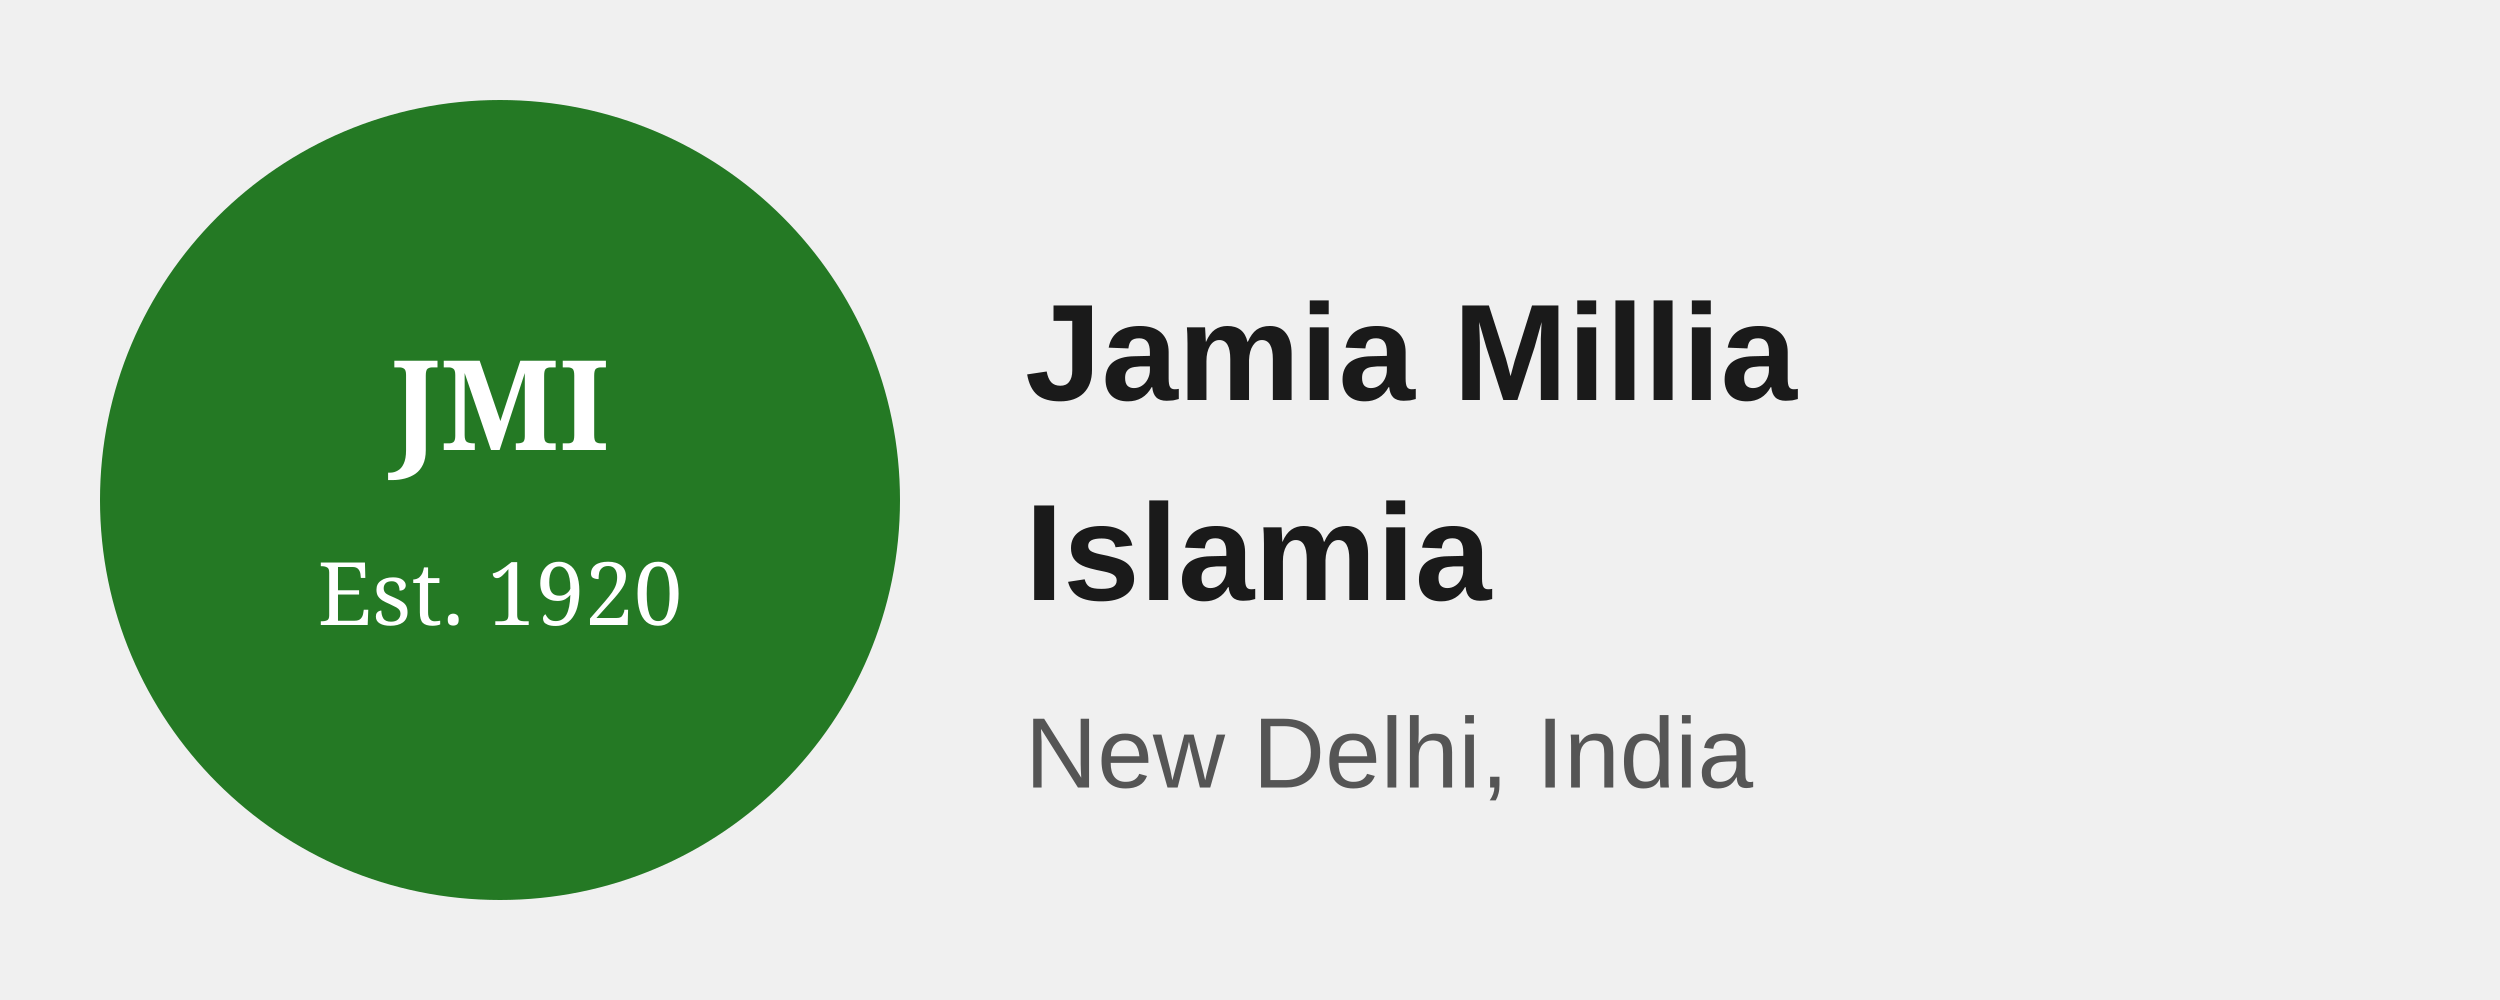
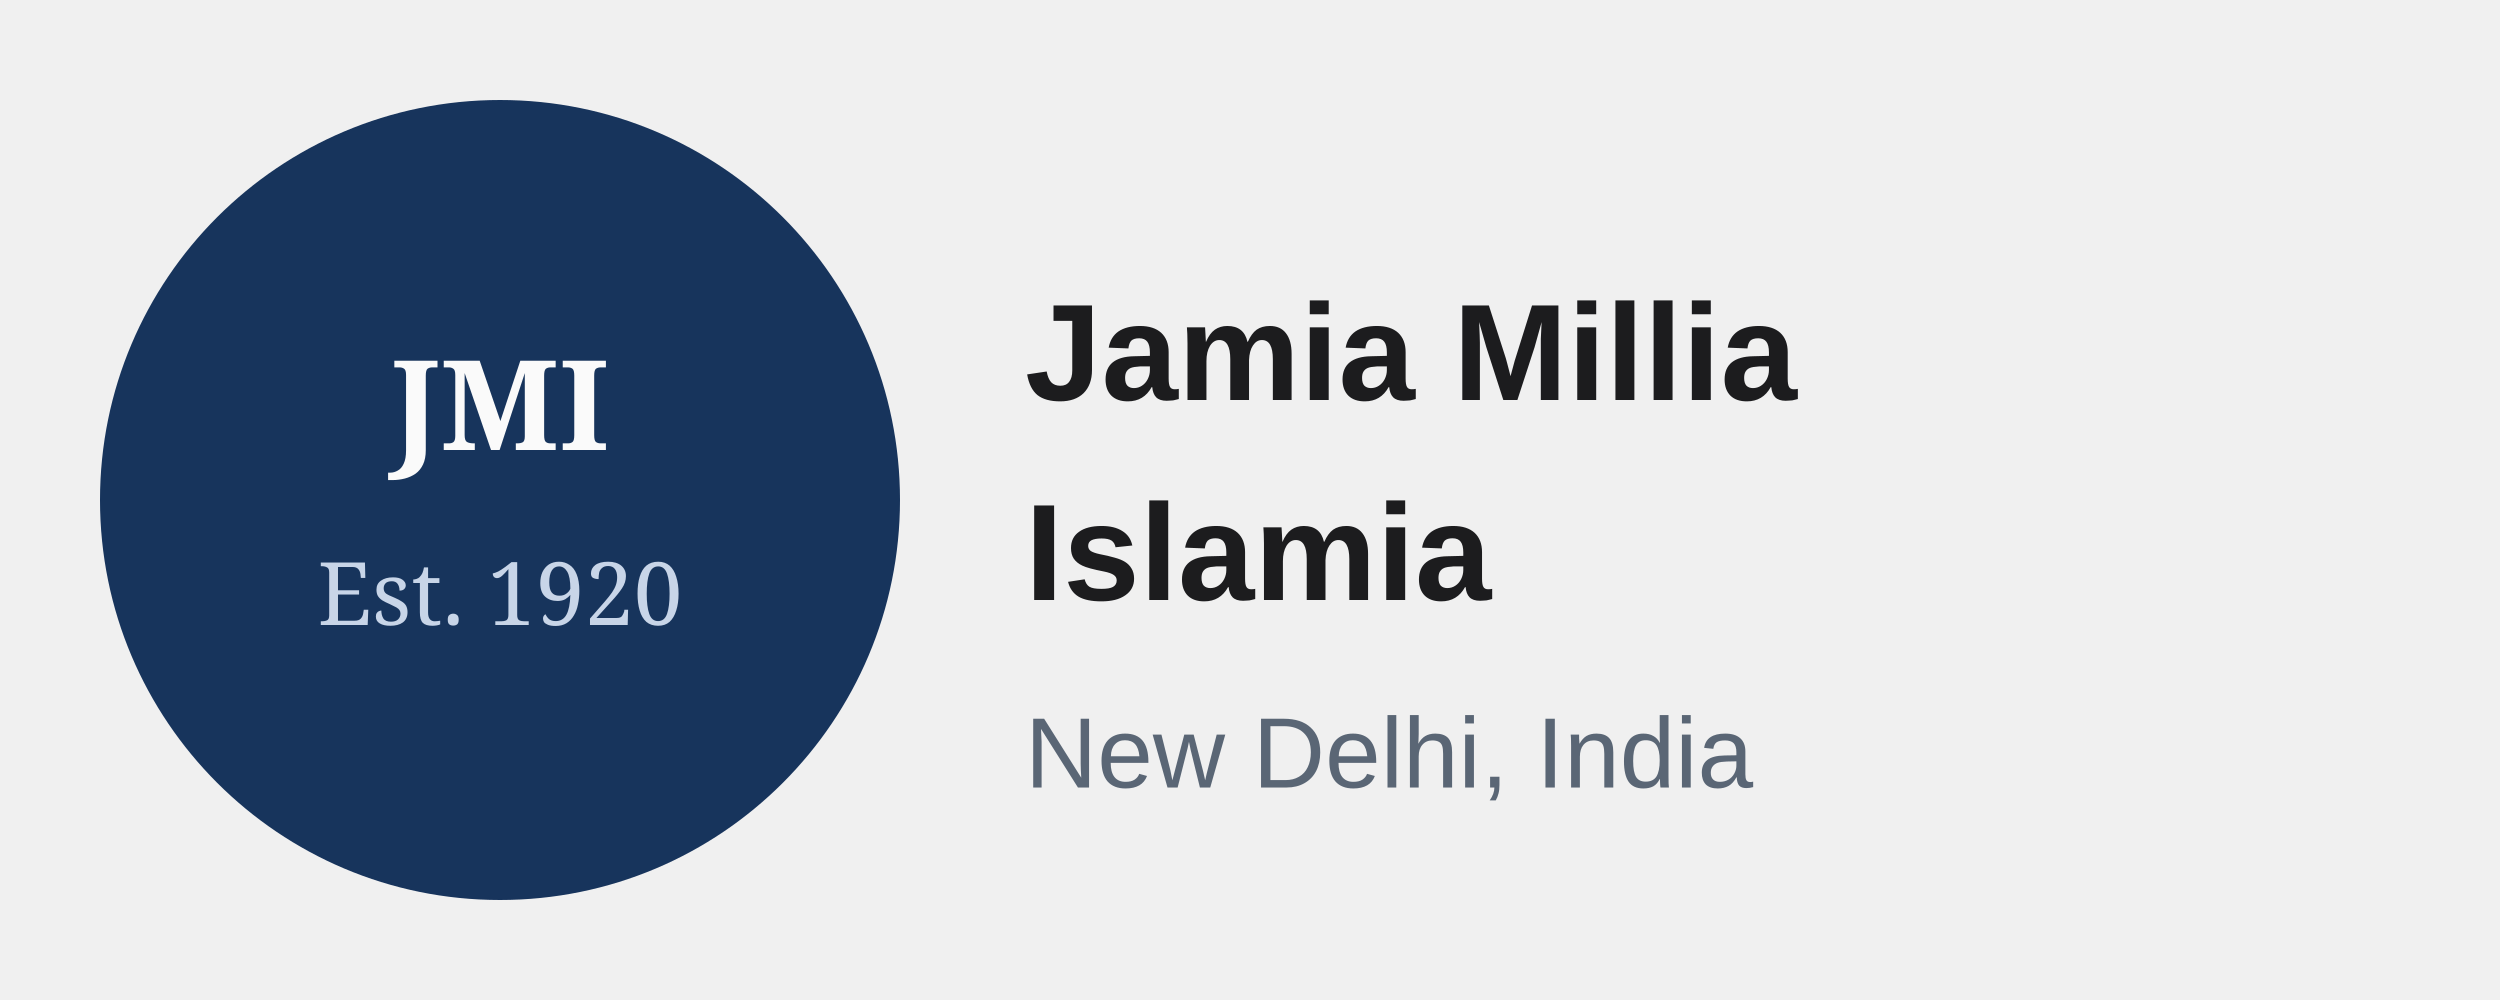
<svg xmlns="http://www.w3.org/2000/svg" viewBox="0 0 200 80" width="160" height="64">
  <rect width="200" height="80" fill="none" />
-   <circle cx="40" cy="40" r="32" fill="#006400" opacity="0.85" />
-   <text x="40" y="36" text-anchor="middle" font-family="serif" font-size="10" fill="white" font-weight="bold">JMI</text>
-   <text x="40" y="50" text-anchor="middle" font-family="serif" font-size="7" fill="white">Est. 1920</text>
-   <text x="82" y="32" font-family="Arial, sans-serif" font-size="11" fill="#1a1a1a" font-weight="bold">Jamia Millia</text>
-   <text x="82" y="48" font-family="Arial, sans-serif" font-size="11" fill="#1a1a1a" font-weight="bold">Islamia</text>
-   <text x="82" y="63" font-family="Arial, sans-serif" font-size="8" fill="#555">New Delhi, India</text>
+   <circle cx="40" cy="40" r="32" fill="#0D2B55" opacity="0.95" />
+   <text x="40" y="36" text-anchor="middle" font-family="serif" font-size="10" fill="#FAFAFA" font-weight="bold">JMI</text>
+   <text x="40" y="50" text-anchor="middle" font-family="serif" font-size="7" fill="#C8D5E8">Est. 1920</text>
+   <text x="82" y="32" font-family="Arial, sans-serif" font-size="11" fill="#1C1C1E" font-weight="bold">Jamia Millia</text>
+   <text x="82" y="48" font-family="Arial, sans-serif" font-size="11" fill="#1C1C1E" font-weight="bold">Islamia</text>
+   <text x="82" y="63" font-family="Arial, sans-serif" font-size="8" fill="#5A6675">New Delhi, India</text>
</svg>
